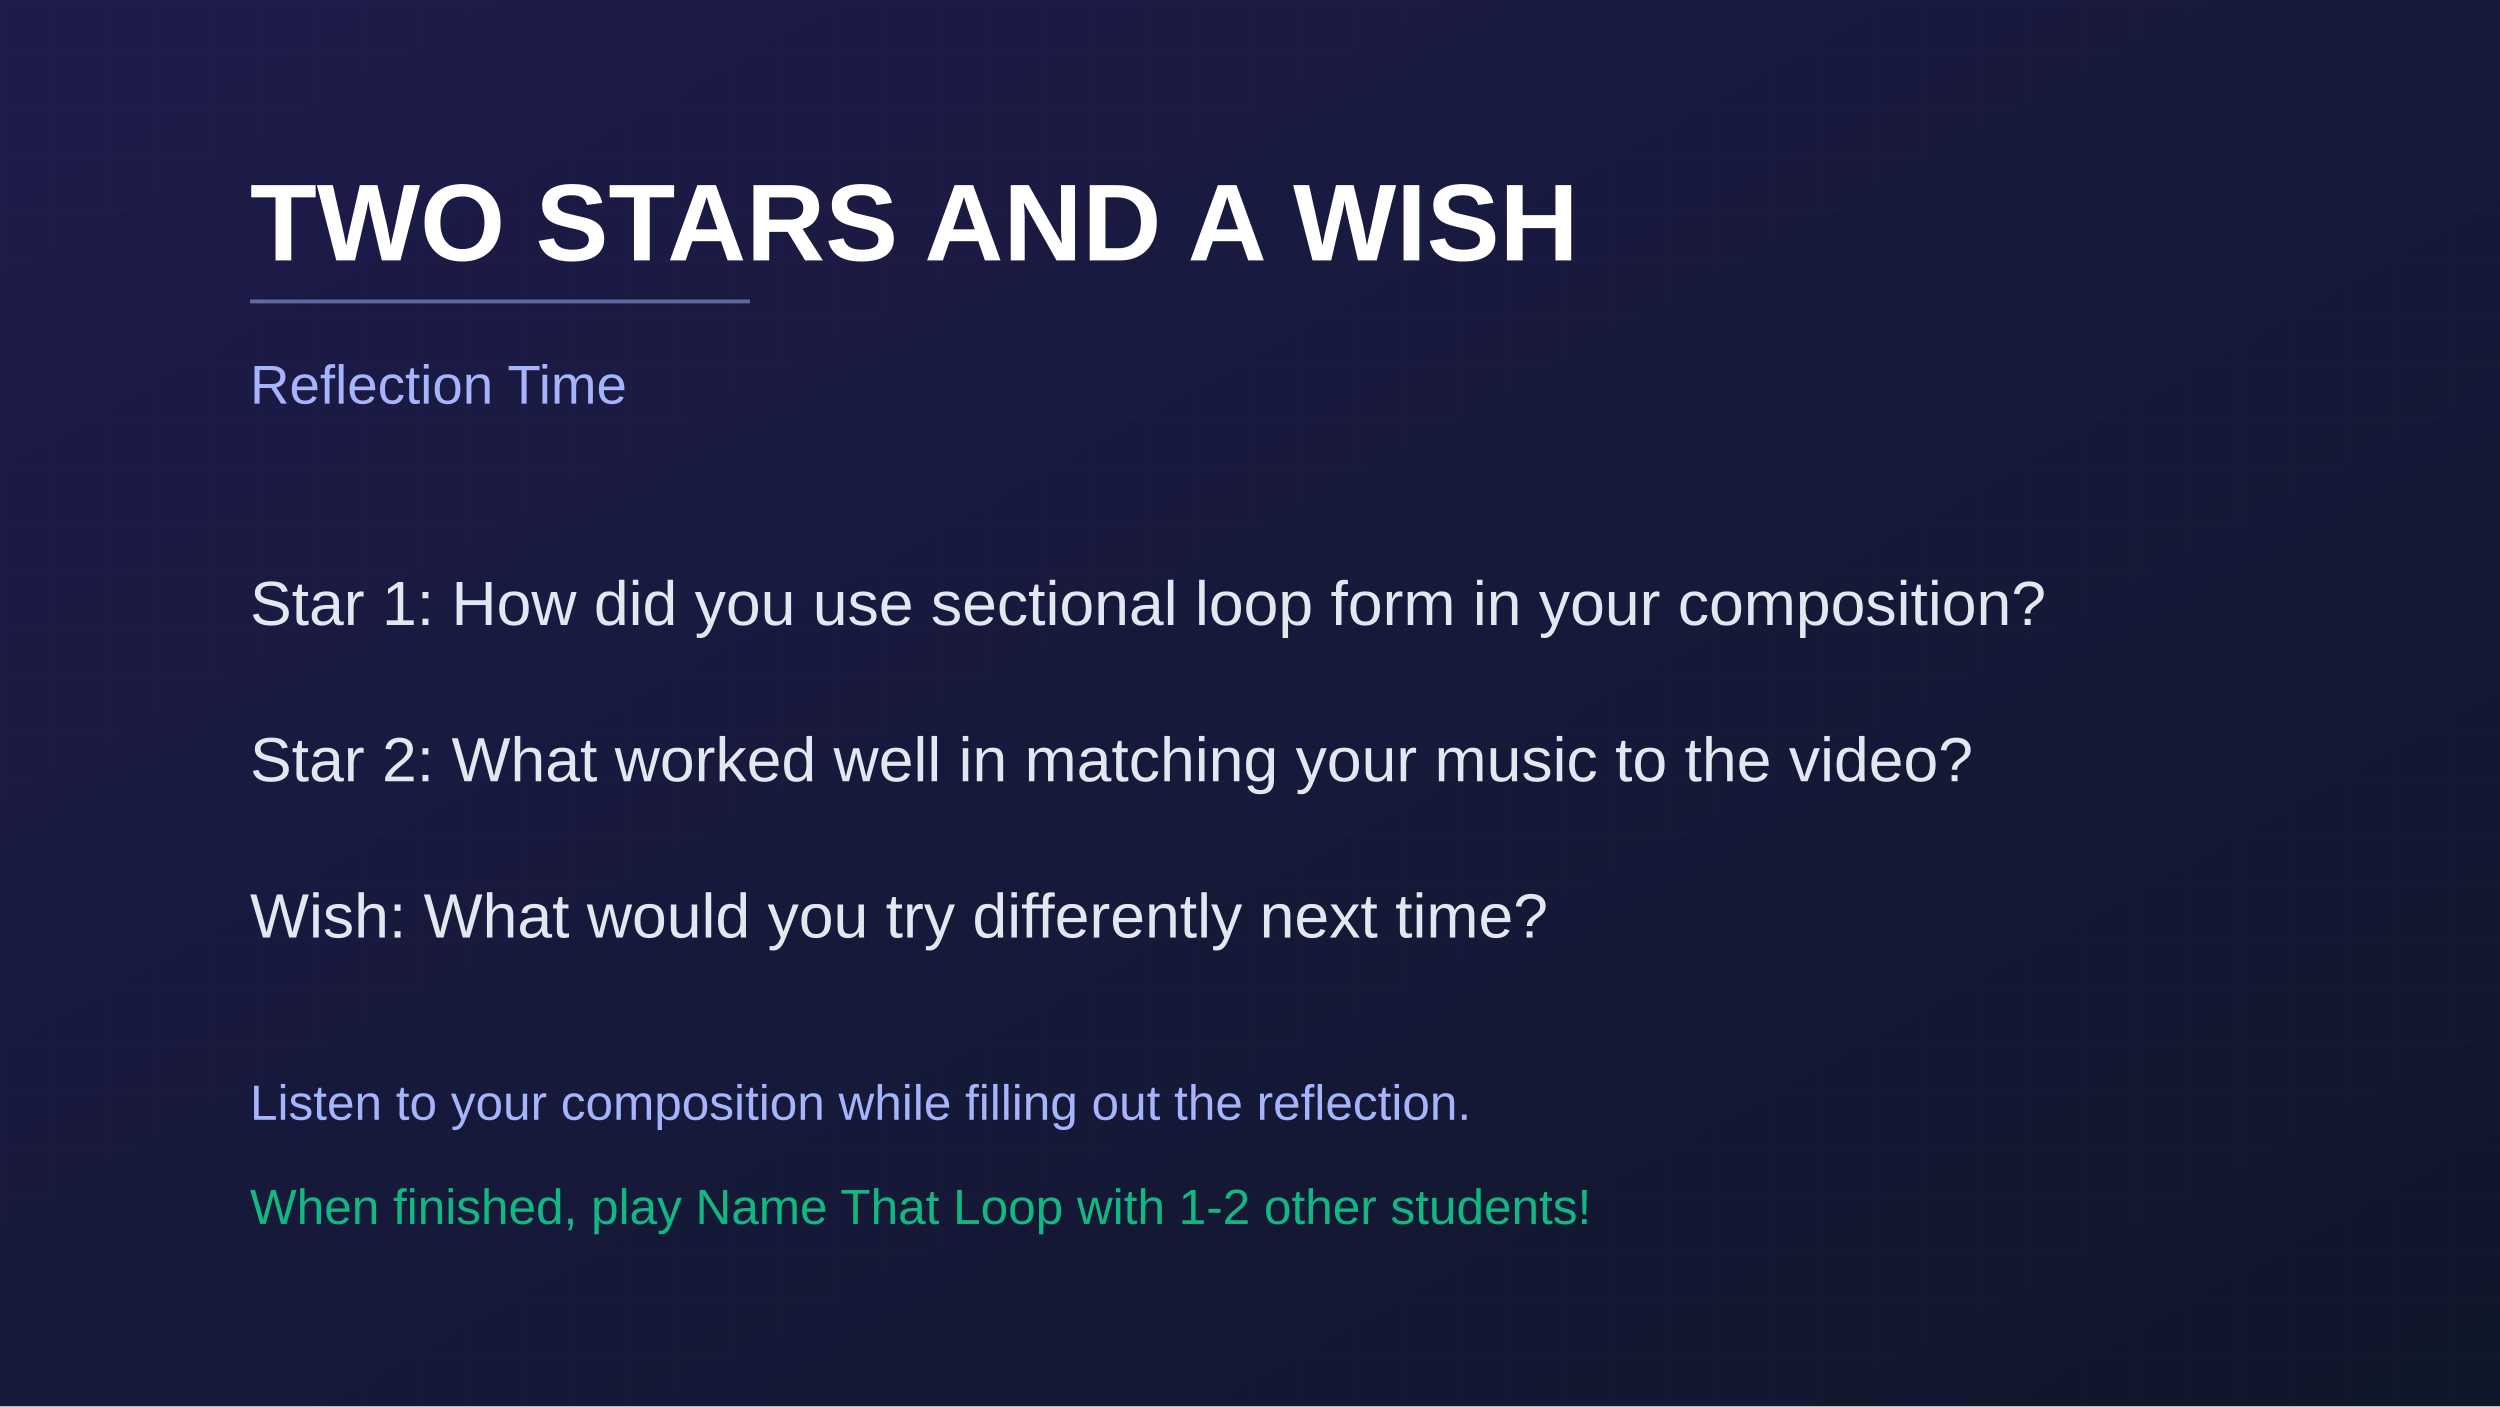
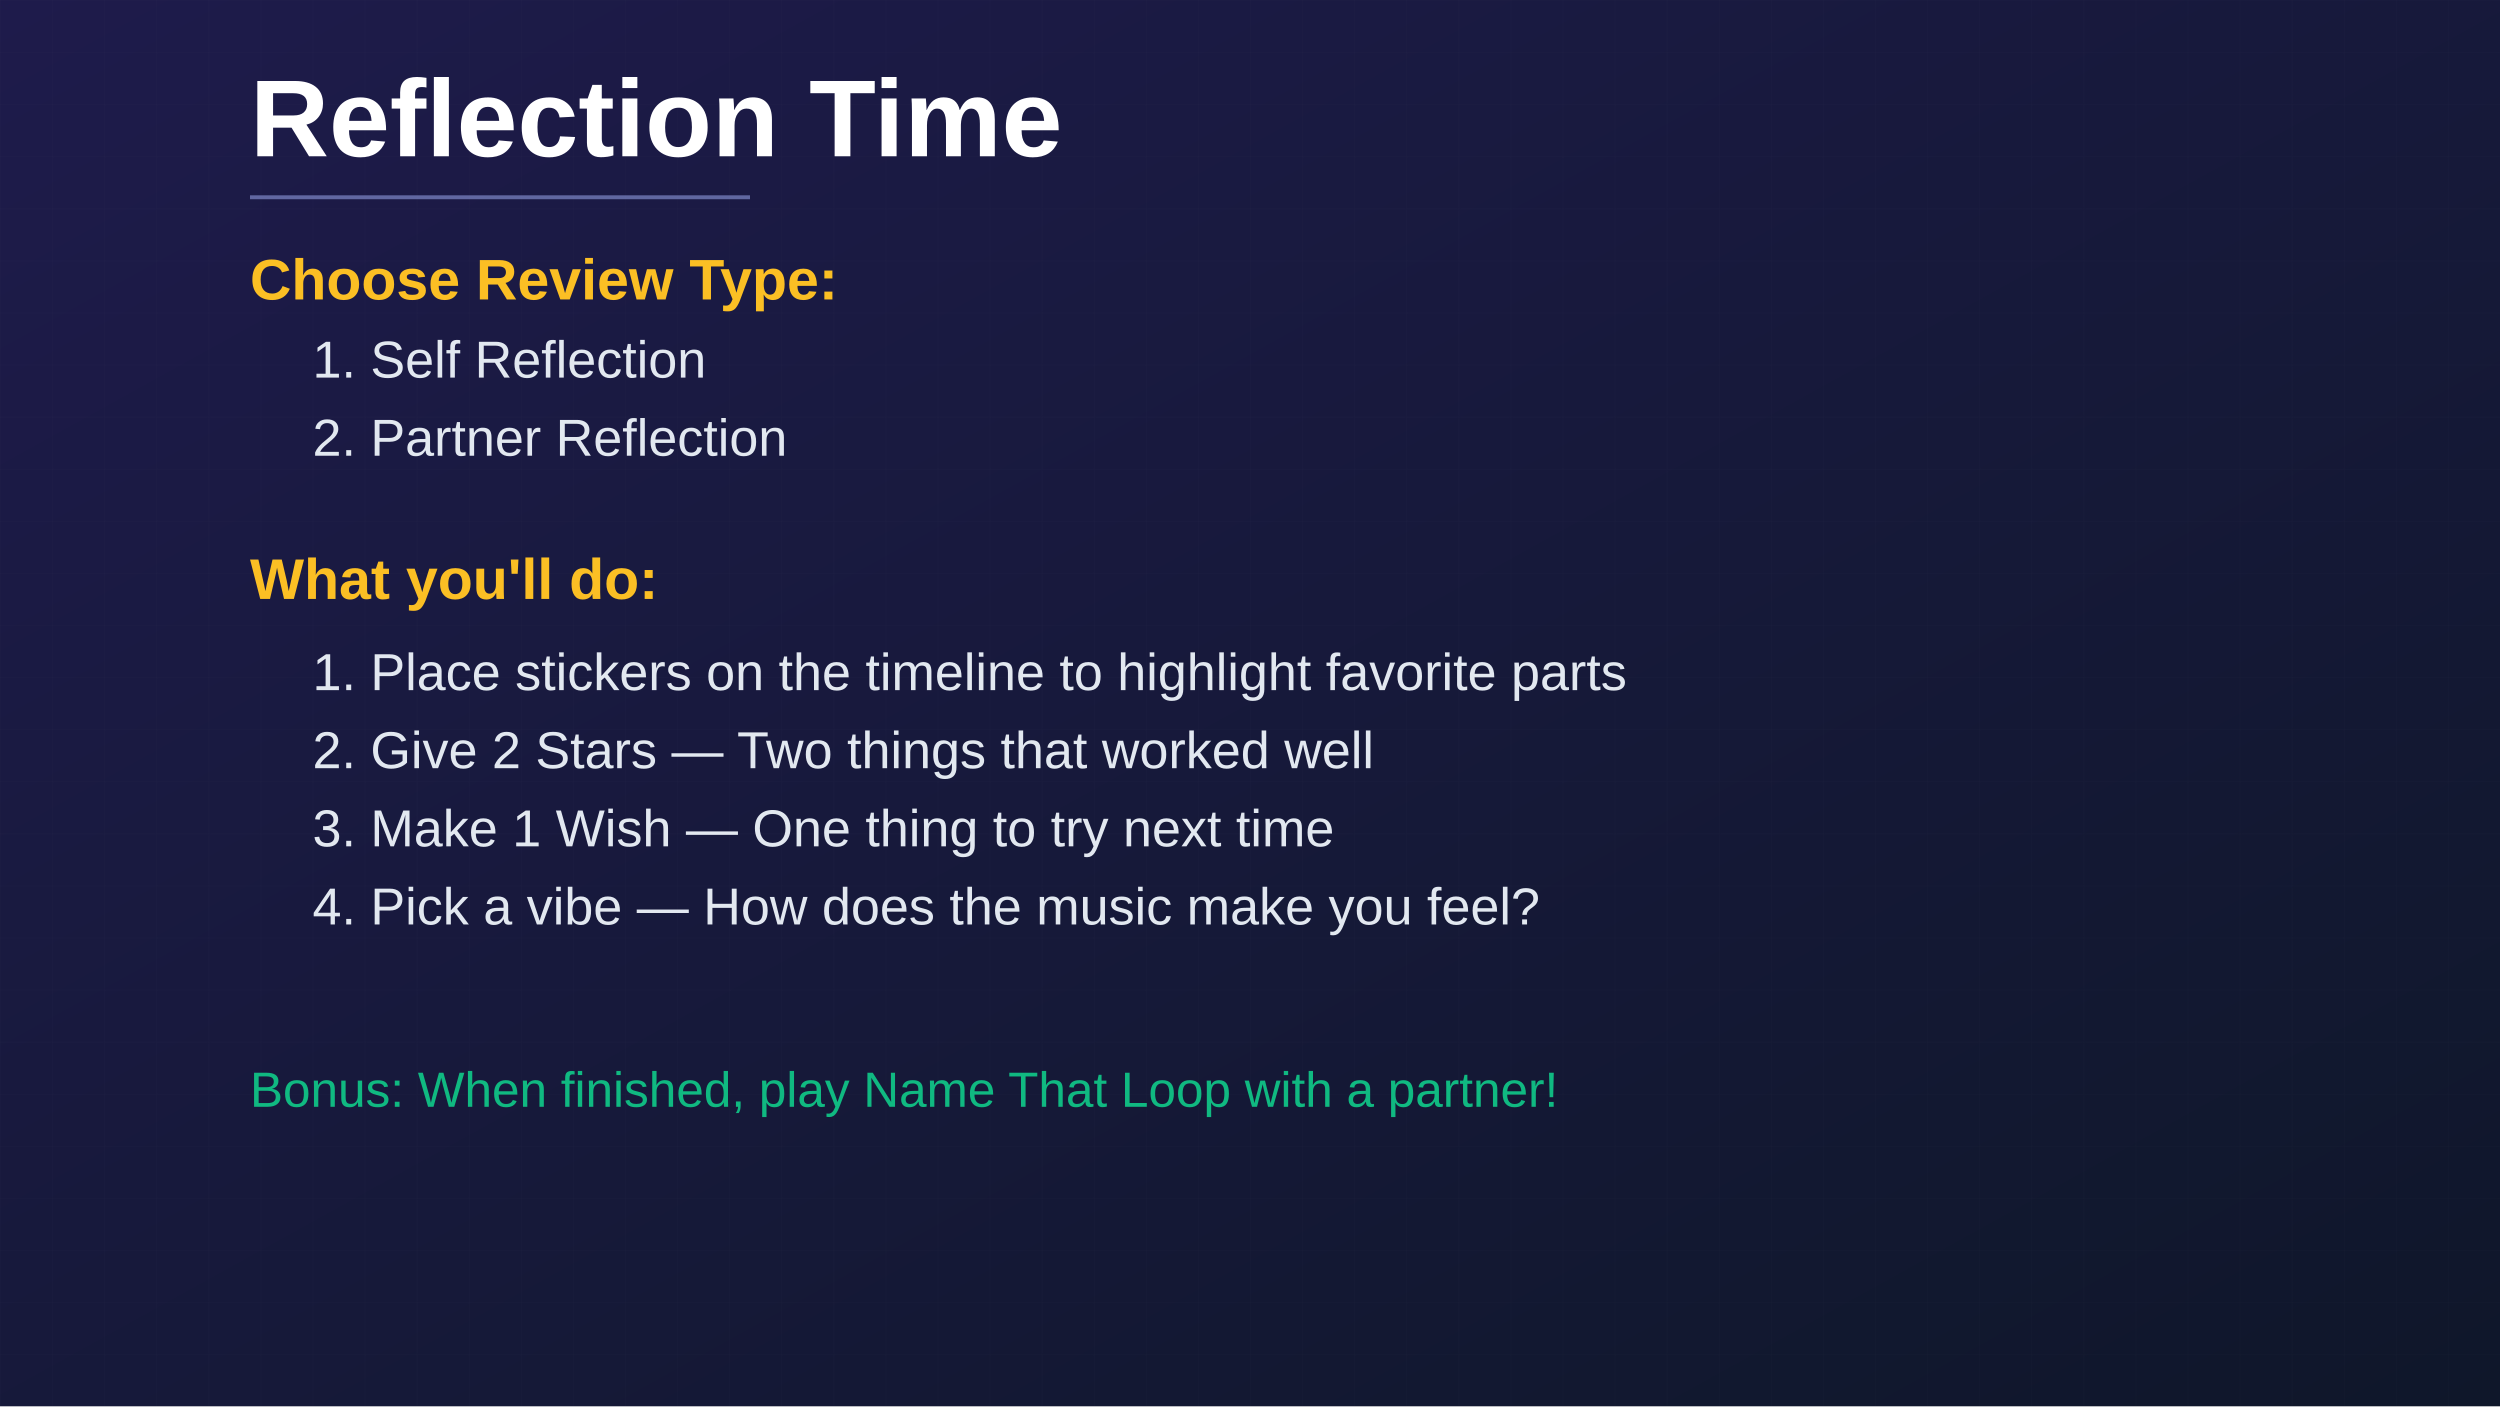
<svg xmlns="http://www.w3.org/2000/svg" width="1920" height="1080">
  <defs>
    <linearGradient id="bg" x1="0%" y1="0%" x2="100%" y2="100%">
      <stop offset="0%" style="stop-color:#1e1b4b" />
      <stop offset="100%" style="stop-color:#0f172a" />
    </linearGradient>
    <pattern id="grid" width="40" height="40" patternUnits="userSpaceOnUse">
      <path d="M 40 0 L 0 0 0 40" fill="none" stroke="white" stroke-width="0.5" opacity="0.03" />
    </pattern>
  </defs>
  <rect width="1920" height="1080" fill="url(#bg)" />
  <rect width="1920" height="1080" fill="url(#grid)" />
-   <text x="192" y="200" font-family="Arial, Helvetica, sans-serif" font-size="84" fill="white" font-weight="bold">TWO STARS AND A WISH</text>
-   <rect x="192" y="230" width="384" height="3" fill="#a5b4fc" opacity="0.5" />
-   <text x="192" y="310" font-family="Arial, Helvetica, sans-serif" font-size="42" fill="#a5b4fc">Reflection Time</text>
-   <text x="192" y="480" font-family="Arial, Helvetica, sans-serif" font-size="48" fill="#e2e8f0">Star 1: How did you use sectional loop form in your composition?</text>
-   <text x="192" y="600" font-family="Arial, Helvetica, sans-serif" font-size="48" fill="#e2e8f0">Star 2: What worked well in matching your music to the video?</text>
-   <text x="192" y="720" font-family="Arial, Helvetica, sans-serif" font-size="48" fill="#e2e8f0">Wish: What would you try differently next time?</text>
-   <text x="192" y="860" font-family="Arial, Helvetica, sans-serif" font-size="38" fill="#a5b4fc">Listen to your composition while filling out the reflection.</text>
-   <text x="192" y="940" font-family="Arial, Helvetica, sans-serif" font-size="38" fill="#10b981">When finished, play Name That Loop with 1-2 other students!</text>
+   <text x="192" y="120" font-family="Arial, Helvetica, sans-serif" font-size="84" fill="white" font-weight="bold">Reflection Time</text>
+   <rect x="192" y="150" width="384" height="3" fill="#a5b4fc" opacity="0.5" />
+   <text x="192" y="230" font-family="Arial, Helvetica, sans-serif" font-size="44" fill="#fbbf24" font-weight="bold">Choose Review Type:</text>
+   <text x="240" y="290" font-family="Arial, Helvetica, sans-serif" font-size="40" fill="#e2e8f0">1. Self Reflection</text>
+   <text x="240" y="350" font-family="Arial, Helvetica, sans-serif" font-size="40" fill="#e2e8f0">2. Partner Reflection</text>
+   <text x="192" y="460" font-family="Arial, Helvetica, sans-serif" font-size="44" fill="#fbbf24" font-weight="bold">What you'll do:</text>
+   <text x="240" y="530" font-family="Arial, Helvetica, sans-serif" font-size="40" fill="#e2e8f0">1. Place stickers on the timeline to highlight favorite parts</text>
+   <text x="240" y="590" font-family="Arial, Helvetica, sans-serif" font-size="40" fill="#e2e8f0">2. Give 2 Stars — Two things that worked well</text>
+   <text x="240" y="650" font-family="Arial, Helvetica, sans-serif" font-size="40" fill="#e2e8f0">3. Make 1 Wish — One thing to try next time</text>
+   <text x="240" y="710" font-family="Arial, Helvetica, sans-serif" font-size="40" fill="#e2e8f0">4. Pick a vibe — How does the music make you feel?</text>
+   <text x="192" y="850" font-family="Arial, Helvetica, sans-serif" font-size="38" fill="#10b981">Bonus: When finished, play Name That Loop with a partner!</text>
</svg>
